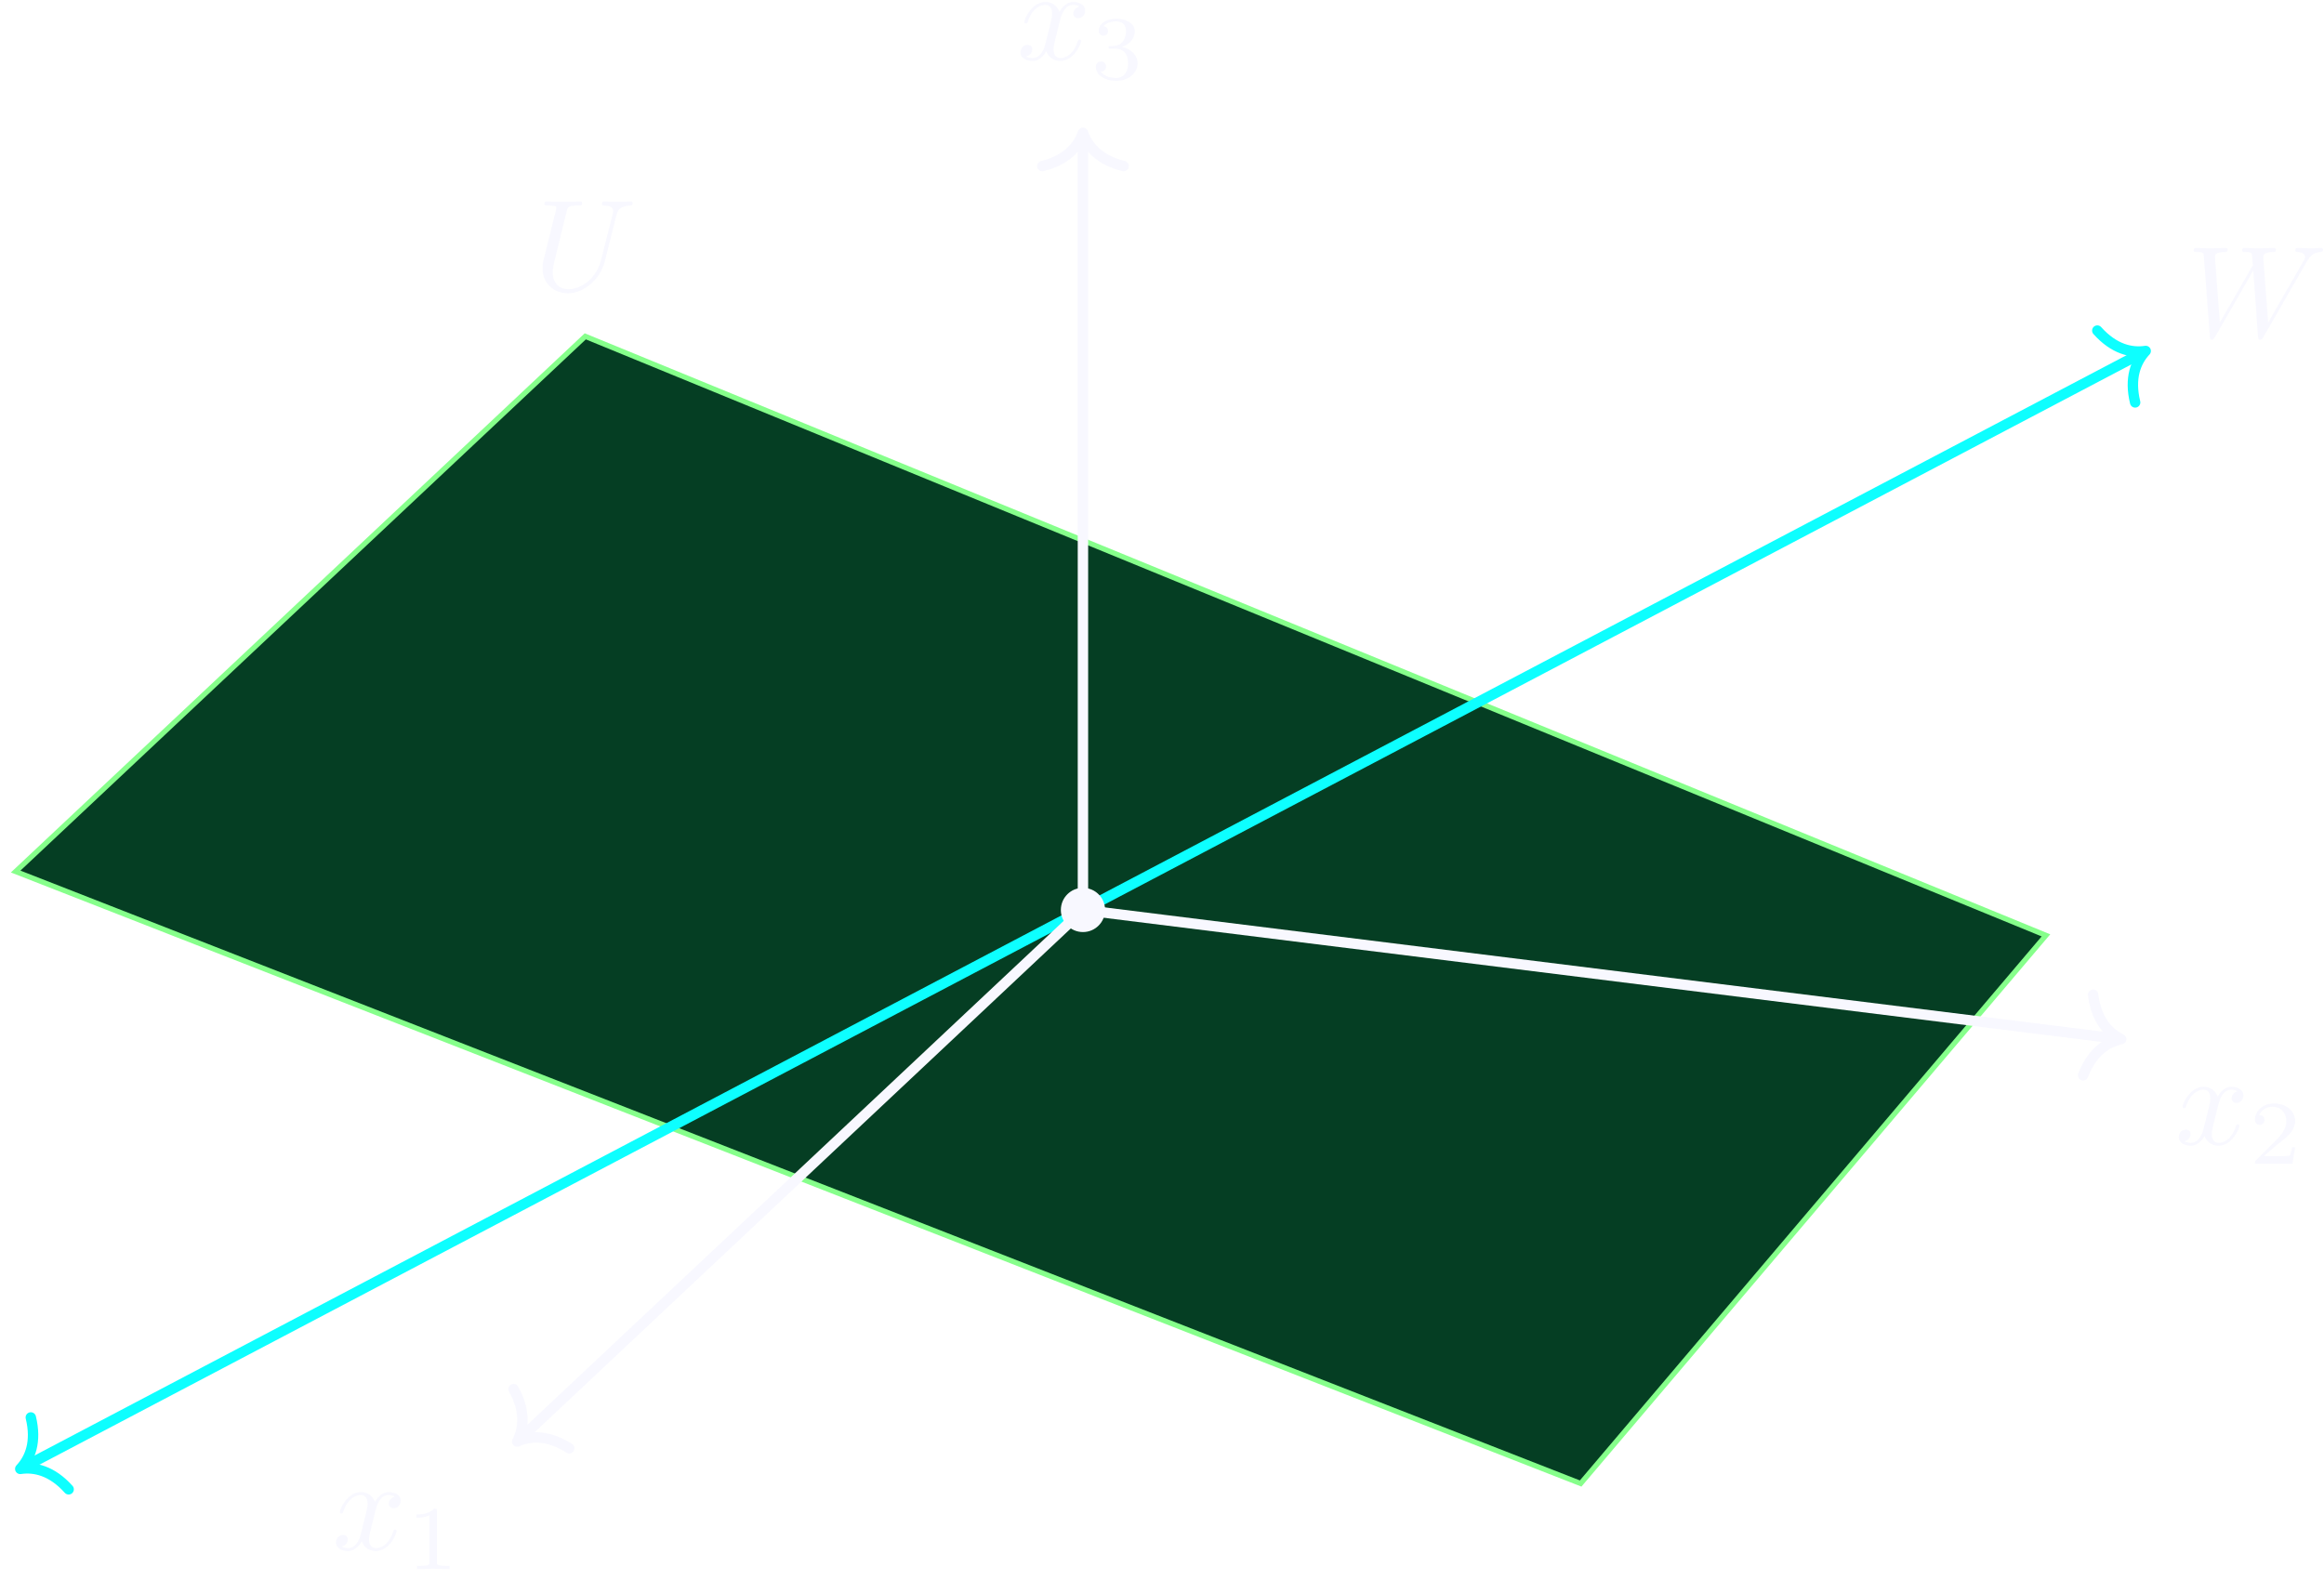
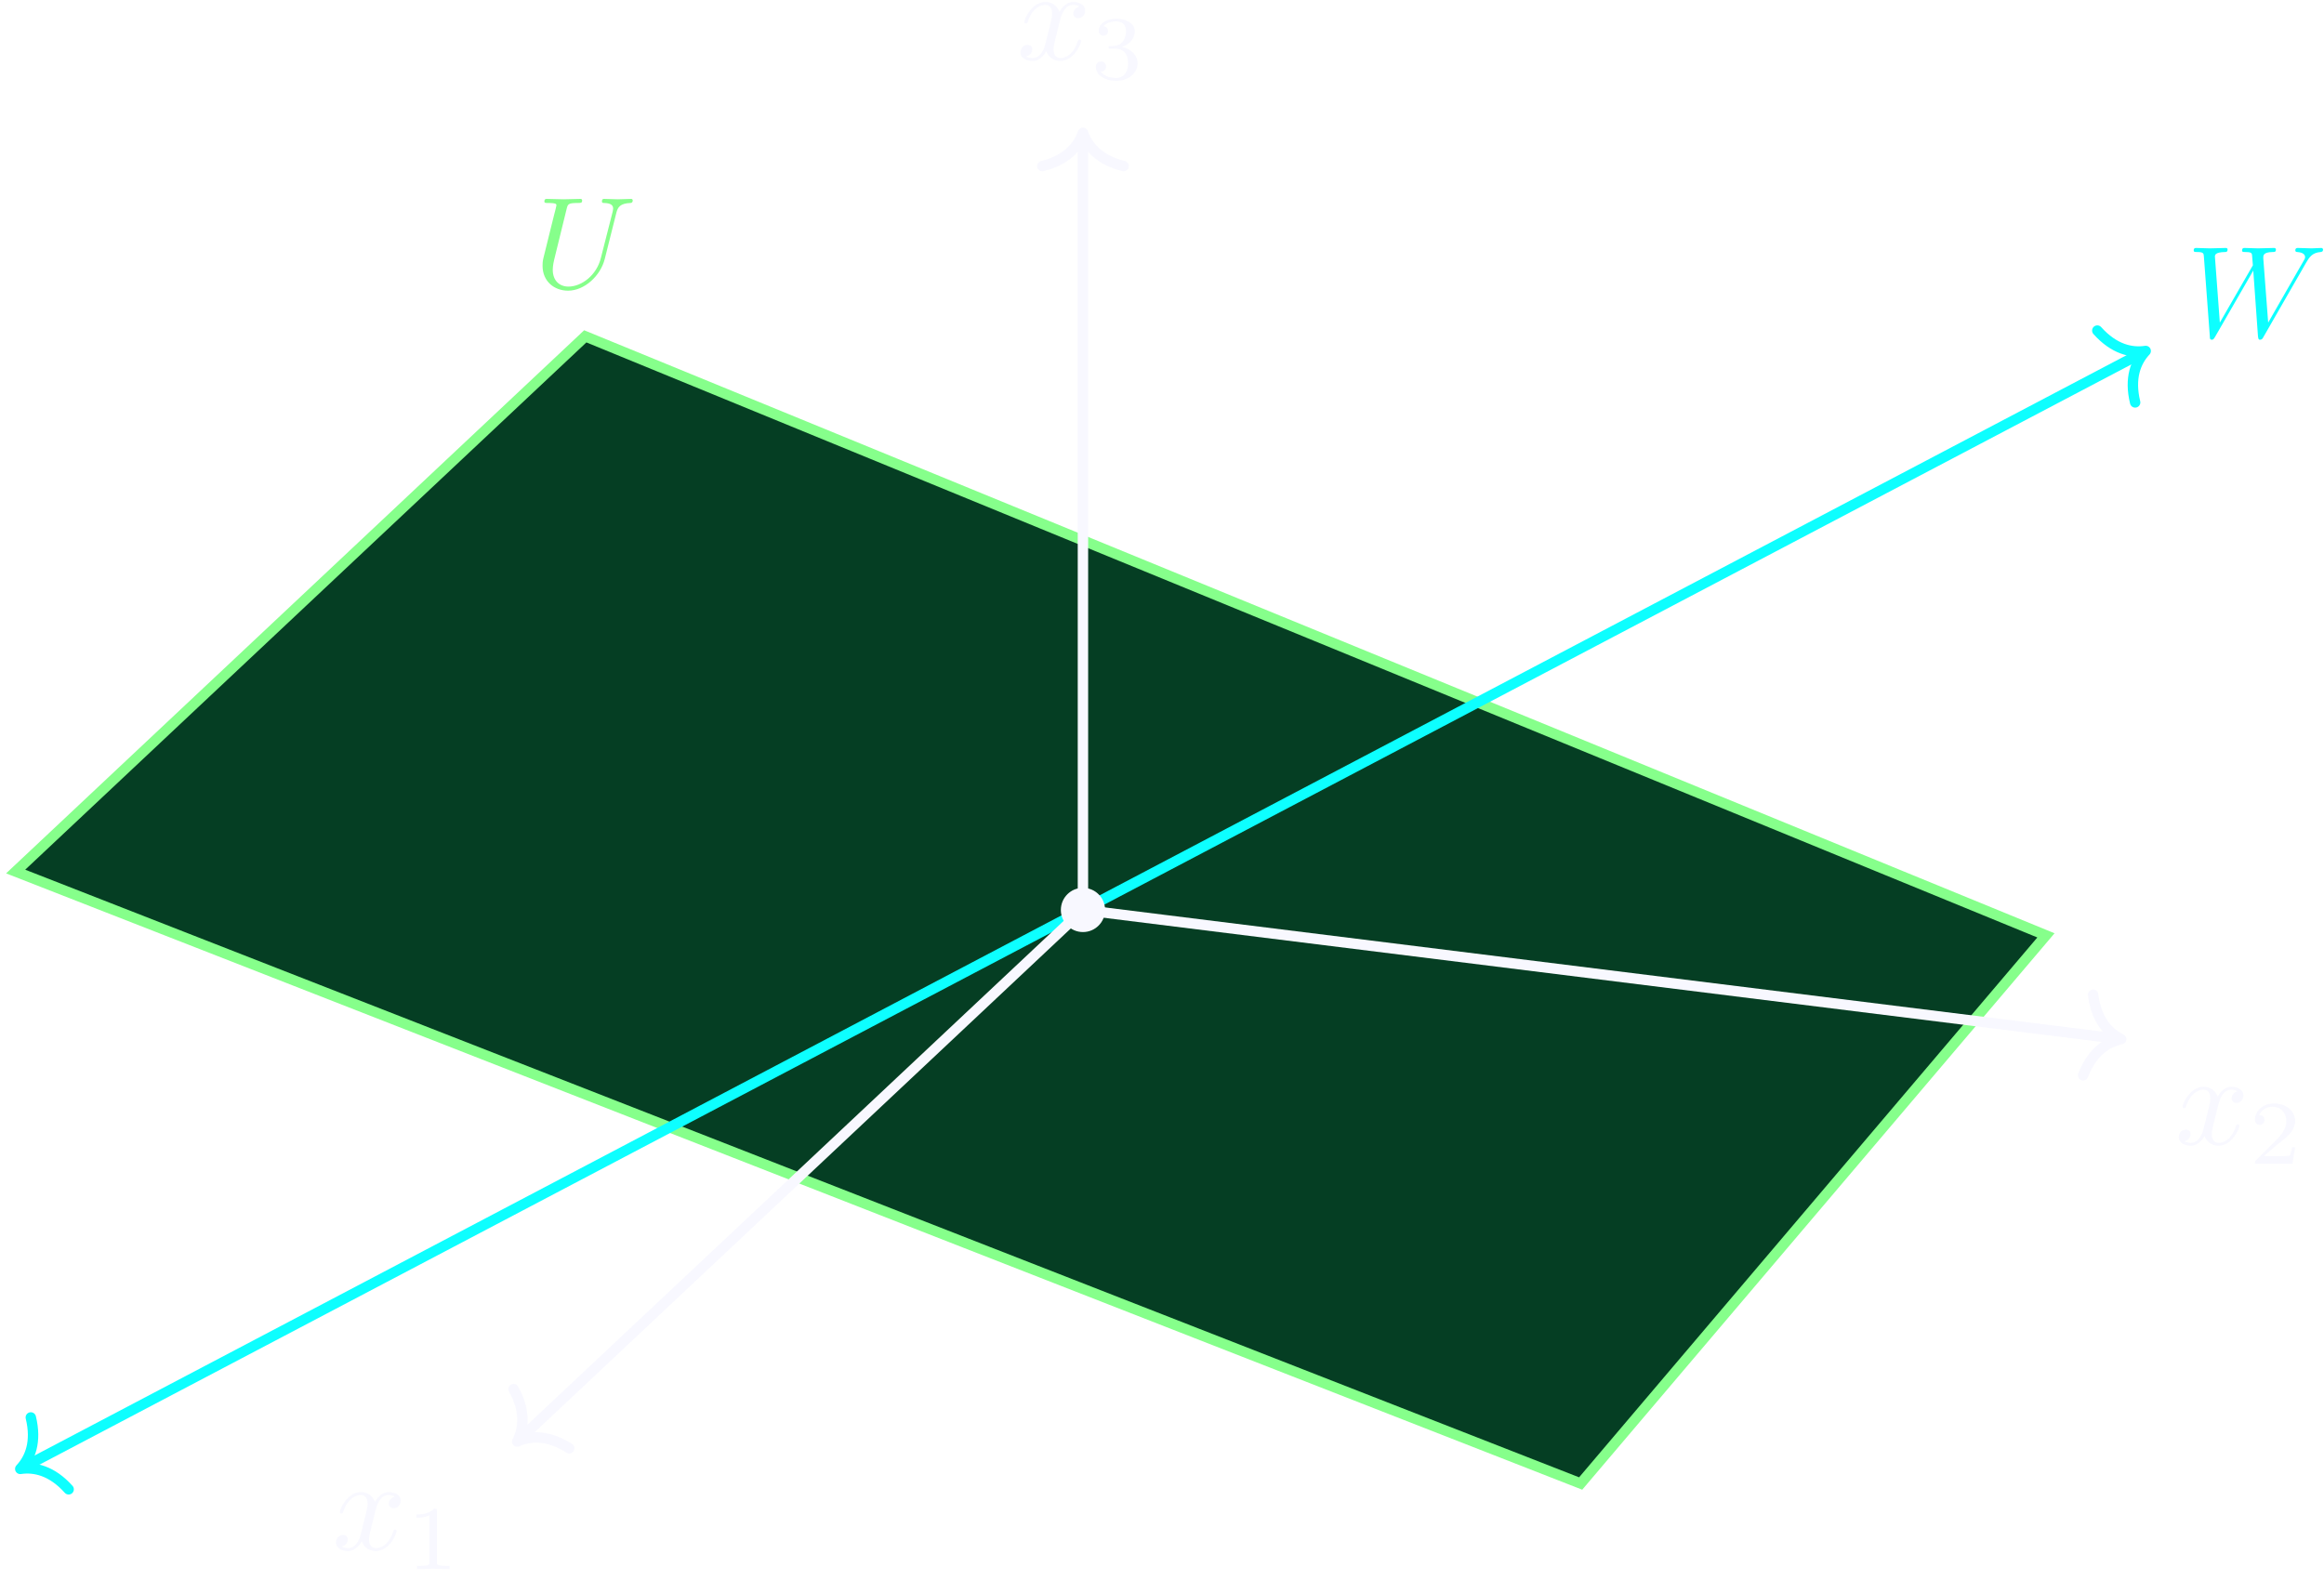
<svg xmlns="http://www.w3.org/2000/svg" xmlns:xlink="http://www.w3.org/1999/xlink" width="178" height="121" viewBox="0 0 178 121">
  <defs>
    <g>
      <g id="glyph-0-0">
</g>
      <g id="glyph-0-1">
        <path d="M 6.328 -5.766 C 6.438 -6.172 6.609 -6.469 7.406 -6.5 C 7.453 -6.5 7.578 -6.516 7.578 -6.703 C 7.578 -6.703 7.578 -6.812 7.453 -6.812 C 7.125 -6.812 6.766 -6.781 6.438 -6.781 C 6.094 -6.781 5.719 -6.812 5.391 -6.812 C 5.328 -6.812 5.219 -6.812 5.219 -6.609 C 5.219 -6.5 5.312 -6.5 5.391 -6.5 C 5.969 -6.484 6.078 -6.281 6.078 -6.062 C 6.078 -6.031 6.047 -5.875 6.047 -5.859 L 5.141 -2.297 C 4.812 -0.953 3.656 -0.094 2.656 -0.094 C 1.984 -0.094 1.453 -0.531 1.453 -1.391 C 1.453 -1.406 1.453 -1.719 1.562 -2.156 L 2.516 -6.047 C 2.609 -6.406 2.625 -6.5 3.359 -6.5 C 3.625 -6.5 3.703 -6.5 3.703 -6.703 C 3.703 -6.812 3.594 -6.812 3.562 -6.812 C 3.281 -6.812 2.562 -6.781 2.281 -6.781 C 2 -6.781 1.281 -6.812 1 -6.812 C 0.922 -6.812 0.812 -6.812 0.812 -6.609 C 0.812 -6.5 0.891 -6.5 1.094 -6.5 C 1.109 -6.5 1.297 -6.5 1.469 -6.484 C 1.641 -6.453 1.734 -6.453 1.734 -6.312 C 1.734 -6.266 1.625 -5.844 1.562 -5.609 L 1.344 -4.734 C 1.25 -4.344 0.781 -2.469 0.734 -2.266 C 0.672 -2 0.672 -1.844 0.672 -1.688 C 0.672 -0.484 1.578 0.219 2.625 0.219 C 3.875 0.219 5.109 -0.906 5.438 -2.219 Z M 6.328 -5.766 " />
      </g>
      <g id="glyph-0-2">
        <path d="M 9.141 -5.656 C 9.391 -6.094 9.625 -6.453 10.266 -6.5 C 10.344 -6.516 10.453 -6.516 10.453 -6.703 C 10.453 -6.734 10.406 -6.812 10.328 -6.812 C 10.094 -6.812 9.812 -6.781 9.562 -6.781 C 9.219 -6.781 8.859 -6.812 8.516 -6.812 C 8.469 -6.812 8.328 -6.812 8.328 -6.625 C 8.328 -6.516 8.422 -6.5 8.484 -6.5 C 8.719 -6.484 9.078 -6.406 9.078 -6.109 C 9.078 -6 9.016 -5.922 8.938 -5.781 L 6.25 -1.094 L 5.875 -6.031 C 5.875 -6.234 5.859 -6.484 6.578 -6.5 C 6.75 -6.5 6.844 -6.5 6.844 -6.703 C 6.844 -6.797 6.734 -6.812 6.703 -6.812 C 6.297 -6.812 5.875 -6.781 5.484 -6.781 C 5.25 -6.781 4.672 -6.812 4.438 -6.812 C 4.375 -6.812 4.25 -6.812 4.25 -6.609 C 4.25 -6.5 4.344 -6.5 4.484 -6.5 C 4.922 -6.5 5 -6.438 5.016 -6.25 L 5.078 -5.484 L 2.547 -1.094 L 2.172 -6.141 C 2.172 -6.266 2.172 -6.484 2.938 -6.5 C 3.031 -6.5 3.141 -6.5 3.141 -6.703 C 3.141 -6.812 3.016 -6.812 3 -6.812 C 2.609 -6.812 2.188 -6.781 1.781 -6.781 C 1.422 -6.781 1.062 -6.812 0.734 -6.812 C 0.672 -6.812 0.547 -6.812 0.547 -6.625 C 0.547 -6.5 0.641 -6.5 0.797 -6.5 C 1.297 -6.5 1.312 -6.406 1.328 -6.125 L 1.781 -0.047 C 1.781 0.141 1.797 0.219 1.938 0.219 C 2.047 0.219 2.078 0.156 2.172 0.016 L 5.109 -5.078 L 5.469 -0.047 C 5.5 0.172 5.516 0.219 5.625 0.219 C 5.766 0.219 5.828 0.125 5.875 0.031 Z M 9.141 -5.656 " />
      </g>
      <g id="glyph-0-3">
        <path d="M 3.328 -3.016 C 3.391 -3.266 3.625 -4.188 4.312 -4.188 C 4.359 -4.188 4.609 -4.188 4.812 -4.062 C 4.531 -4 4.344 -3.766 4.344 -3.516 C 4.344 -3.359 4.453 -3.172 4.719 -3.172 C 4.938 -3.172 5.25 -3.344 5.25 -3.75 C 5.25 -4.266 4.672 -4.406 4.328 -4.406 C 3.75 -4.406 3.406 -3.875 3.281 -3.656 C 3.031 -4.312 2.5 -4.406 2.203 -4.406 C 1.172 -4.406 0.594 -3.125 0.594 -2.875 C 0.594 -2.766 0.703 -2.766 0.719 -2.766 C 0.797 -2.766 0.828 -2.797 0.844 -2.875 C 1.188 -3.938 1.844 -4.188 2.188 -4.188 C 2.375 -4.188 2.719 -4.094 2.719 -3.516 C 2.719 -3.203 2.547 -2.547 2.188 -1.141 C 2.031 -0.531 1.672 -0.109 1.234 -0.109 C 1.172 -0.109 0.953 -0.109 0.734 -0.234 C 0.984 -0.297 1.203 -0.5 1.203 -0.781 C 1.203 -1.047 0.984 -1.125 0.844 -1.125 C 0.531 -1.125 0.297 -0.875 0.297 -0.547 C 0.297 -0.094 0.781 0.109 1.219 0.109 C 1.891 0.109 2.25 -0.594 2.266 -0.641 C 2.391 -0.281 2.75 0.109 3.344 0.109 C 4.375 0.109 4.938 -1.172 4.938 -1.422 C 4.938 -1.531 4.859 -1.531 4.828 -1.531 C 4.734 -1.531 4.719 -1.484 4.688 -1.422 C 4.359 -0.344 3.688 -0.109 3.375 -0.109 C 2.984 -0.109 2.828 -0.422 2.828 -0.766 C 2.828 -0.984 2.875 -1.203 2.984 -1.641 Z M 3.328 -3.016 " />
      </g>
      <g id="glyph-1-0">
</g>
      <g id="glyph-1-1">
        <path d="M 2.328 -4.438 C 2.328 -4.625 2.328 -4.625 2.125 -4.625 C 1.672 -4.188 1.047 -4.188 0.766 -4.188 L 0.766 -3.938 C 0.922 -3.938 1.391 -3.938 1.766 -4.125 L 1.766 -0.578 C 1.766 -0.344 1.766 -0.25 1.078 -0.25 L 0.812 -0.25 L 0.812 0 C 0.938 0 1.797 -0.031 2.047 -0.031 C 2.266 -0.031 3.141 0 3.297 0 L 3.297 -0.25 L 3.031 -0.25 C 2.328 -0.25 2.328 -0.344 2.328 -0.578 Z M 2.328 -4.438 " />
      </g>
      <g id="glyph-1-2">
        <path d="M 3.516 -1.266 L 3.281 -1.266 C 3.266 -1.109 3.188 -0.703 3.094 -0.641 C 3.047 -0.594 2.516 -0.594 2.406 -0.594 L 1.125 -0.594 C 1.859 -1.234 2.109 -1.438 2.516 -1.766 C 3.031 -2.172 3.516 -2.609 3.516 -3.266 C 3.516 -4.109 2.781 -4.625 1.891 -4.625 C 1.031 -4.625 0.438 -4.016 0.438 -3.375 C 0.438 -3.031 0.734 -2.984 0.812 -2.984 C 0.969 -2.984 1.172 -3.109 1.172 -3.359 C 1.172 -3.484 1.125 -3.734 0.766 -3.734 C 0.984 -4.219 1.453 -4.375 1.781 -4.375 C 2.484 -4.375 2.844 -3.828 2.844 -3.266 C 2.844 -2.656 2.406 -2.188 2.188 -1.938 L 0.516 -0.266 C 0.438 -0.203 0.438 -0.188 0.438 0 L 3.312 0 Z M 3.516 -1.266 " />
      </g>
      <g id="glyph-1-3">
        <path d="M 1.906 -2.328 C 2.453 -2.328 2.844 -1.953 2.844 -1.203 C 2.844 -0.344 2.328 -0.078 1.938 -0.078 C 1.656 -0.078 1.031 -0.156 0.75 -0.578 C 1.078 -0.578 1.156 -0.812 1.156 -0.969 C 1.156 -1.188 0.984 -1.344 0.766 -1.344 C 0.578 -1.344 0.375 -1.219 0.375 -0.938 C 0.375 -0.281 1.094 0.141 1.938 0.141 C 2.906 0.141 3.578 -0.516 3.578 -1.203 C 3.578 -1.75 3.141 -2.297 2.375 -2.453 C 3.094 -2.719 3.359 -3.234 3.359 -3.672 C 3.359 -4.219 2.734 -4.625 1.953 -4.625 C 1.188 -4.625 0.594 -4.25 0.594 -3.688 C 0.594 -3.453 0.75 -3.328 0.953 -3.328 C 1.172 -3.328 1.312 -3.484 1.312 -3.672 C 1.312 -3.875 1.172 -4.031 0.953 -4.047 C 1.203 -4.344 1.672 -4.422 1.938 -4.422 C 2.25 -4.422 2.688 -4.266 2.688 -3.672 C 2.688 -3.375 2.594 -3.047 2.406 -2.844 C 2.188 -2.578 1.984 -2.562 1.641 -2.531 C 1.469 -2.516 1.453 -2.516 1.422 -2.516 C 1.406 -2.516 1.344 -2.5 1.344 -2.422 C 1.344 -2.328 1.406 -2.328 1.531 -2.328 Z M 1.906 -2.328 " />
      </g>
    </g>
  </defs>
-   <path fill-rule="nonzero" fill="rgb(1.961%, 24.315%, 13.724%)" fill-opacity="1" stroke-width="0.399" stroke-linecap="butt" stroke-linejoin="miter" stroke="rgb(52.55%, 100%, 54.509%)" stroke-opacity="1" stroke-miterlimit="10" d="M 38.119 -43.94 L -81.748 2.942 L -38.119 43.942 L 73.756 -1.948 Z M 38.119 -43.94 " transform="matrix(1, 0, 0, -1, 82.947, 69.708)" />
-   <g fill="rgb(97.255%, 97.255%, 100%)" fill-opacity="1">
-     <use xlink:href="#glyph-0-1" x="40.884" y="22.248" />
+   <path fill-rule="nonzero" fill="rgb(1.961%, 24.315%, 13.724%)" fill-opacity="1" stroke-width="0.797" stroke-linecap="butt" stroke-linejoin="miter" stroke="rgb(52.55%, 100%, 54.509%)" stroke-opacity="1" stroke-miterlimit="10" d="M 38.119 -43.94 L -81.748 2.942 L -38.119 43.942 L 73.756 -1.948 Z M 38.119 -43.94 " transform="matrix(1, 0, 0, -1, 82.947, 69.708)" />
+   <g fill="rgb(52.55%, 100%, 54.509%)" fill-opacity="1">
+     <use xlink:href="#glyph-0-1" x="40.884" y="22.049" />
  </g>
  <path fill="none" stroke-width="0.797" stroke-linecap="butt" stroke-linejoin="miter" stroke="rgb(5.098%, 100%, 100%)" stroke-opacity="1" stroke-miterlimit="10" d="M -81.045 -42.636 L 81.045 42.634 " transform="matrix(1, 0, 0, -1, 82.947, 69.708)" />
  <path fill="none" stroke-width="0.797" stroke-linecap="round" stroke-linejoin="round" stroke="rgb(5.098%, 100%, 100%)" stroke-opacity="1" stroke-miterlimit="10" d="M -2.552 3.112 C -2.085 1.247 -1.044 0.364 0 -0 C -1.047 -0.363 -2.084 -1.244 -2.551 -3.112 " transform="matrix(-0.88498, 0.46553, 0.46553, 0.88498, 1.55099, 112.5277)" />
  <path fill="none" stroke-width="0.797" stroke-linecap="round" stroke-linejoin="round" stroke="rgb(5.098%, 100%, 100%)" stroke-opacity="1" stroke-miterlimit="10" d="M -2.552 3.11 C -2.086 1.245 -1.045 0.362 0.001 0.001 C -1.046 -0.362 -2.084 -1.246 -2.549 -3.111 " transform="matrix(0.88498, -0.46553, -0.46553, -0.88498, 164.343, 26.88831)" />
-   <g fill="rgb(97.255%, 97.255%, 100%)" fill-opacity="1">
+   <g fill="rgb(5.098%, 100%, 100%)" fill-opacity="1">
    <use xlink:href="#glyph-0-2" x="167.474" y="25.807" />
  </g>
  <path fill="none" stroke-width="0.797" stroke-linecap="butt" stroke-linejoin="miter" stroke="rgb(97.255%, 97.255%, 100%)" stroke-opacity="1" stroke-miterlimit="10" d="M -0.002 0.001 L -43.049 -40.452 " transform="matrix(1, 0, 0, -1, 82.947, 69.708)" />
  <path fill="none" stroke-width="0.797" stroke-linecap="round" stroke-linejoin="round" stroke="rgb(97.255%, 97.255%, 100%)" stroke-opacity="1" stroke-miterlimit="10" d="M -2.551 3.111 C -2.087 1.244 -1.048 0.364 -0 0.001 C -1.044 -0.363 -2.084 -1.246 -2.551 -3.112 " transform="matrix(-0.7287, 0.68475, 0.68475, 0.7287, 39.60839, 110.4326)" />
  <g fill="rgb(97.255%, 97.255%, 100%)" fill-opacity="1">
    <use xlink:href="#glyph-0-3" x="25.437" y="118.713" />
  </g>
  <g fill="rgb(97.255%, 97.255%, 100%)" fill-opacity="1">
    <use xlink:href="#glyph-1-1" x="31.131" y="120.207" />
  </g>
  <path fill="none" stroke-width="0.797" stroke-linecap="butt" stroke-linejoin="miter" stroke="rgb(97.255%, 97.255%, 100%)" stroke-opacity="1" stroke-miterlimit="10" d="M -0.002 0.001 L 79.123 -9.851 " transform="matrix(1, 0, 0, -1, 82.947, 69.708)" />
  <path fill="none" stroke-width="0.797" stroke-linecap="round" stroke-linejoin="round" stroke="rgb(97.255%, 97.255%, 100%)" stroke-opacity="1" stroke-miterlimit="10" d="M -2.551 3.112 C -2.083 1.245 -1.048 0.362 0.001 0.001 C -1.044 -0.361 -2.084 -1.243 -2.552 -3.112 " transform="matrix(0.99231, 0.1235, 0.1235, -0.99231, 162.4638, 79.60625)" />
  <g fill="rgb(97.255%, 97.255%, 100%)" fill-opacity="1">
    <use xlink:href="#glyph-0-3" x="166.576" y="87.663" />
  </g>
  <g fill="rgb(97.255%, 97.255%, 100%)" fill-opacity="1">
    <use xlink:href="#glyph-1-2" x="172.27" y="89.157" />
  </g>
  <path fill="none" stroke-width="0.797" stroke-linecap="butt" stroke-linejoin="miter" stroke="rgb(97.255%, 97.255%, 100%)" stroke-opacity="1" stroke-miterlimit="10" d="M -0.002 0.001 L -0.002 59.138 " transform="matrix(1, 0, 0, -1, 82.947, 69.708)" />
  <path fill="none" stroke-width="0.797" stroke-linecap="round" stroke-linejoin="round" stroke="rgb(97.255%, 97.255%, 100%)" stroke-opacity="1" stroke-miterlimit="10" d="M -2.55 3.111 C -2.085 1.244 -1.046 0.361 0 0.002 C -1.046 -0.362 -2.085 -1.244 -2.55 -3.112 " transform="matrix(0, -1, -1, 0, 82.947, 10.17232)" />
  <g fill="rgb(97.255%, 97.255%, 100%)" fill-opacity="1">
    <use xlink:href="#glyph-0-3" x="77.865" y="4.562" />
  </g>
  <g fill="rgb(97.255%, 97.255%, 100%)" fill-opacity="1">
    <use xlink:href="#glyph-1-3" x="83.559" y="6.056" />
  </g>
  <path fill-rule="nonzero" fill="rgb(97.255%, 97.255%, 100%)" fill-opacity="1" stroke-width="0.399" stroke-linecap="butt" stroke-linejoin="miter" stroke="rgb(97.255%, 97.255%, 100%)" stroke-opacity="1" stroke-miterlimit="10" d="M 1.494 0.001 C 1.494 0.825 0.826 1.493 -0.002 1.493 C -0.826 1.493 -1.494 0.825 -1.494 0.001 C -1.494 -0.827 -0.826 -1.495 -0.002 -1.495 C 0.826 -1.495 1.494 -0.827 1.494 0.001 Z M 1.494 0.001 " transform="matrix(1, 0, 0, -1, 82.947, 69.708)" />
</svg>
